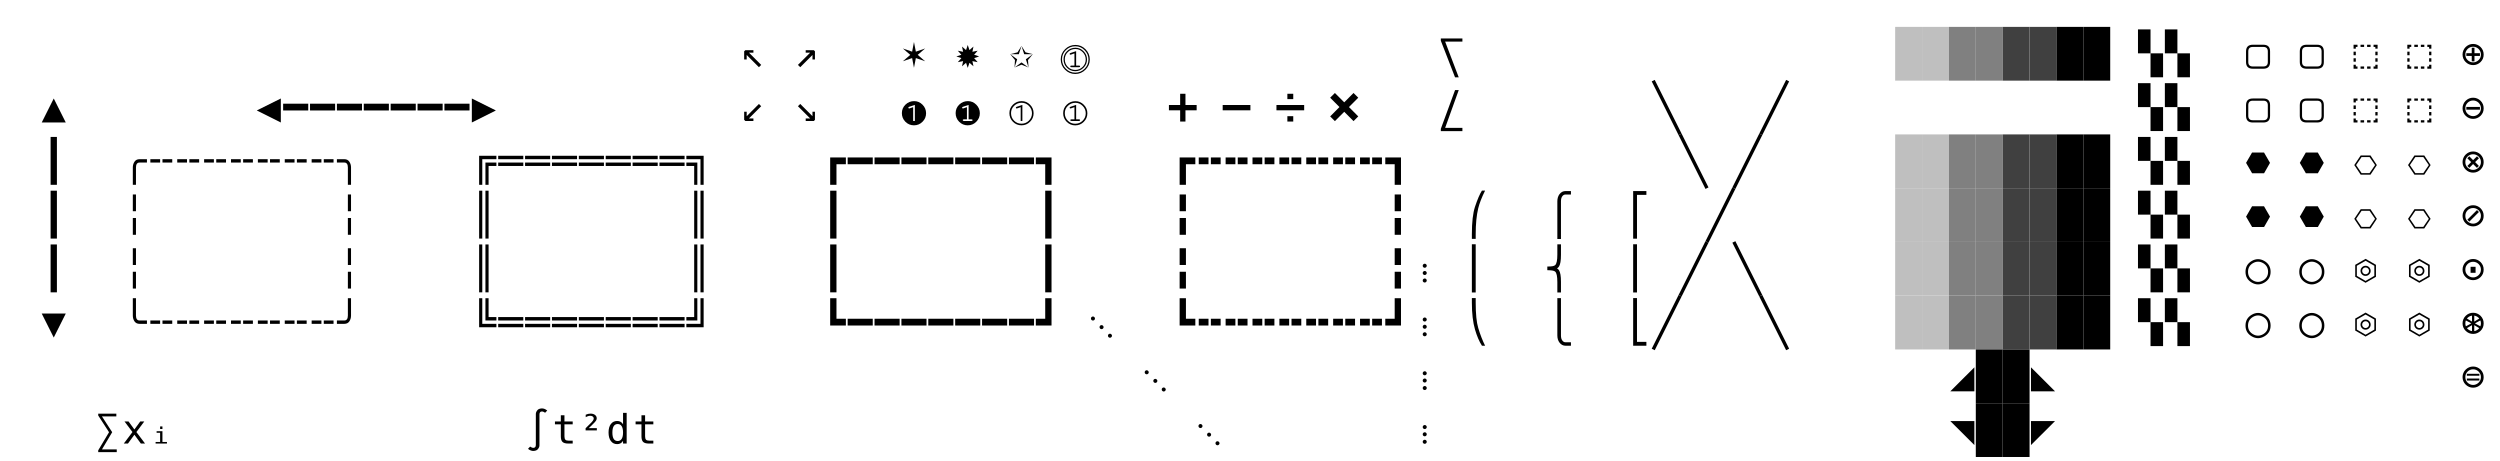
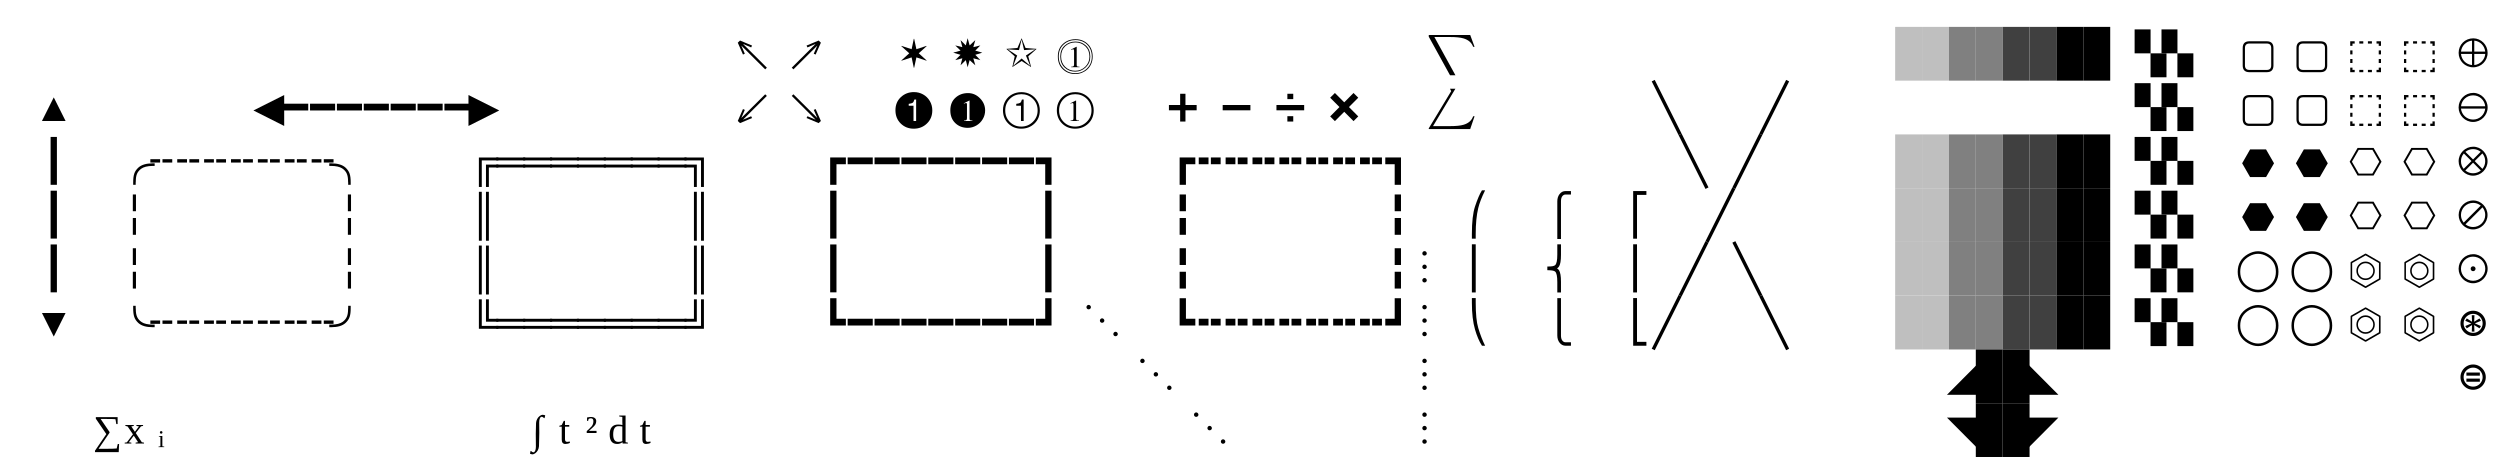
<svg xmlns="http://www.w3.org/2000/svg" class="diagram" version="1.1" height="137" width="744">
  <g transform="translate(8,16)">
-     <text text-anchor="middle" font-family="Menlo,Lucida Console,monospace" x="8" y="20" style="fill:#000;font-size:1em">▲</text>
-     <text text-anchor="middle" font-family="Menlo,Lucida Console,monospace" x="8" y="36" style="fill:#000;font-size:1em">┃</text>
-     <text text-anchor="middle" font-family="Menlo,Lucida Console,monospace" x="8" y="52" style="fill:#000;font-size:1em">┃</text>
-     <text text-anchor="middle" font-family="Menlo,Lucida Console,monospace" x="8" y="68" style="fill:#000;font-size:1em">┃</text>
-     <text text-anchor="middle" font-family="Menlo,Lucida Console,monospace" x="8" y="84" style="fill:#000;font-size:1em">▼</text>
-     <text text-anchor="middle" font-family="Menlo,Lucida Console,monospace" x="24" y="116" style="fill:#000;font-size:1em">∑</text>
-     <text text-anchor="middle" font-family="Menlo,Lucida Console,monospace" x="32" y="36" style="fill:#000;font-size:1em">╭</text>
-     <text text-anchor="middle" font-family="Menlo,Lucida Console,monospace" x="32" y="52" style="fill:#000;font-size:1em">╎</text>
-     <text text-anchor="middle" font-family="Menlo,Lucida Console,monospace" x="32" y="68" style="fill:#000;font-size:1em">╎</text>
-     <text text-anchor="middle" font-family="Menlo,Lucida Console,monospace" x="32" y="84" style="fill:#000;font-size:1em">╰</text>
-     <text text-anchor="middle" font-family="Menlo,Lucida Console,monospace" x="32" y="116" style="fill:#000;font-size:1em">x</text>
-     <text text-anchor="middle" font-family="Menlo,Lucida Console,monospace" x="40" y="36" style="fill:#000;font-size:1em">╌</text>
-     <text text-anchor="middle" font-family="Menlo,Lucida Console,monospace" x="40" y="84" style="fill:#000;font-size:1em">╌</text>
-     <text text-anchor="middle" font-family="Menlo,Lucida Console,monospace" x="40" y="116" style="fill:#000;font-size:1em">ᵢ</text>
-     <text text-anchor="middle" font-family="Menlo,Lucida Console,monospace" x="48" y="36" style="fill:#000;font-size:1em">╌</text>
-     <text text-anchor="middle" font-family="Menlo,Lucida Console,monospace" x="48" y="84" style="fill:#000;font-size:1em">╌</text>
-     <text text-anchor="middle" font-family="Menlo,Lucida Console,monospace" x="56" y="36" style="fill:#000;font-size:1em">╌</text>
-     <text text-anchor="middle" font-family="Menlo,Lucida Console,monospace" x="56" y="84" style="fill:#000;font-size:1em">╌</text>
-     <text text-anchor="middle" font-family="Menlo,Lucida Console,monospace" x="64" y="36" style="fill:#000;font-size:1em">╌</text>
-     <text text-anchor="middle" font-family="Menlo,Lucida Console,monospace" x="64" y="84" style="fill:#000;font-size:1em">╌</text>
-     <text text-anchor="middle" font-family="Menlo,Lucida Console,monospace" x="72" y="20" style="fill:#000;font-size:1em">◀</text>
-     <text text-anchor="middle" font-family="Menlo,Lucida Console,monospace" x="72" y="36" style="fill:#000;font-size:1em">╌</text>
-     <text text-anchor="middle" font-family="Menlo,Lucida Console,monospace" x="72" y="84" style="fill:#000;font-size:1em">╌</text>
-     <text text-anchor="middle" font-family="Menlo,Lucida Console,monospace" x="80" y="20" style="fill:#000;font-size:1em">━</text>
-     <text text-anchor="middle" font-family="Menlo,Lucida Console,monospace" x="80" y="36" style="fill:#000;font-size:1em">╌</text>
-     <text text-anchor="middle" font-family="Menlo,Lucida Console,monospace" x="80" y="84" style="fill:#000;font-size:1em">╌</text>
-     <text text-anchor="middle" font-family="Menlo,Lucida Console,monospace" x="88" y="20" style="fill:#000;font-size:1em">━</text>
-     <text text-anchor="middle" font-family="Menlo,Lucida Console,monospace" x="88" y="36" style="fill:#000;font-size:1em">╌</text>
-     <text text-anchor="middle" font-family="Menlo,Lucida Console,monospace" x="88" y="84" style="fill:#000;font-size:1em">╌</text>
-     <text text-anchor="middle" font-family="Menlo,Lucida Console,monospace" x="96" y="20" style="fill:#000;font-size:1em">━</text>
-     <text text-anchor="middle" font-family="Menlo,Lucida Console,monospace" x="96" y="36" style="fill:#000;font-size:1em">╮</text>
-     <text text-anchor="middle" font-family="Menlo,Lucida Console,monospace" x="96" y="52" style="fill:#000;font-size:1em">╎</text>
-     <text text-anchor="middle" font-family="Menlo,Lucida Console,monospace" x="96" y="68" style="fill:#000;font-size:1em">╎</text>
-     <text text-anchor="middle" font-family="Menlo,Lucida Console,monospace" x="96" y="84" style="fill:#000;font-size:1em">╯</text>
-     <text text-anchor="middle" font-family="Menlo,Lucida Console,monospace" x="104" y="20" style="fill:#000;font-size:1em">━</text>
-     <text text-anchor="middle" font-family="Menlo,Lucida Console,monospace" x="112" y="20" style="fill:#000;font-size:1em">━</text>
-     <text text-anchor="middle" font-family="Menlo,Lucida Console,monospace" x="120" y="20" style="fill:#000;font-size:1em">━</text>
-     <text text-anchor="middle" font-family="Menlo,Lucida Console,monospace" x="128" y="20" style="fill:#000;font-size:1em">━</text>
-     <text text-anchor="middle" font-family="Menlo,Lucida Console,monospace" x="136" y="20" style="fill:#000;font-size:1em">▶</text>
-     <text text-anchor="middle" font-family="Menlo,Lucida Console,monospace" x="136" y="36" style="fill:#000;font-size:1em">╔</text>
-     <text text-anchor="middle" font-family="Menlo,Lucida Console,monospace" x="136" y="52" style="fill:#000;font-size:1em">║</text>
-     <text text-anchor="middle" font-family="Menlo,Lucida Console,monospace" x="136" y="68" style="fill:#000;font-size:1em">║</text>
-     <text text-anchor="middle" font-family="Menlo,Lucida Console,monospace" x="136" y="84" style="fill:#000;font-size:1em">╚</text>
-     <text text-anchor="middle" font-family="Menlo,Lucida Console,monospace" x="144" y="36" style="fill:#000;font-size:1em">═</text>
-     <text text-anchor="middle" font-family="Menlo,Lucida Console,monospace" x="144" y="84" style="fill:#000;font-size:1em">═</text>
-     <text text-anchor="middle" font-family="Menlo,Lucida Console,monospace" x="152" y="36" style="fill:#000;font-size:1em">═</text>
-     <text text-anchor="middle" font-family="Menlo,Lucida Console,monospace" x="152" y="84" style="fill:#000;font-size:1em">═</text>
-     <text text-anchor="middle" font-family="Menlo,Lucida Console,monospace" x="152" y="116" style="fill:#000;font-size:1em">∫</text>
-     <text text-anchor="middle" font-family="Menlo,Lucida Console,monospace" x="160" y="36" style="fill:#000;font-size:1em">═</text>
-     <text text-anchor="middle" font-family="Menlo,Lucida Console,monospace" x="160" y="84" style="fill:#000;font-size:1em">═</text>
-     <text text-anchor="middle" font-family="Menlo,Lucida Console,monospace" x="160" y="116" style="fill:#000;font-size:1em">t</text>
-     <text text-anchor="middle" font-family="Menlo,Lucida Console,monospace" x="168" y="36" style="fill:#000;font-size:1em">═</text>
-     <text text-anchor="middle" font-family="Menlo,Lucida Console,monospace" x="168" y="84" style="fill:#000;font-size:1em">═</text>
-     <text text-anchor="middle" font-family="Menlo,Lucida Console,monospace" x="168" y="116" style="fill:#000;font-size:1em">²</text>
-     <text text-anchor="middle" font-family="Menlo,Lucida Console,monospace" x="176" y="36" style="fill:#000;font-size:1em">═</text>
-     <text text-anchor="middle" font-family="Menlo,Lucida Console,monospace" x="176" y="84" style="fill:#000;font-size:1em">═</text>
-     <text text-anchor="middle" font-family="Menlo,Lucida Console,monospace" x="176" y="116" style="fill:#000;font-size:1em">d</text>
-     <text text-anchor="middle" font-family="Menlo,Lucida Console,monospace" x="184" y="36" style="fill:#000;font-size:1em">═</text>
-     <text text-anchor="middle" font-family="Menlo,Lucida Console,monospace" x="184" y="84" style="fill:#000;font-size:1em">═</text>
-     <text text-anchor="middle" font-family="Menlo,Lucida Console,monospace" x="184" y="116" style="fill:#000;font-size:1em">t</text>
-     <text text-anchor="middle" font-family="Menlo,Lucida Console,monospace" x="192" y="36" style="fill:#000;font-size:1em">═</text>
-     <text text-anchor="middle" font-family="Menlo,Lucida Console,monospace" x="192" y="84" style="fill:#000;font-size:1em">═</text>
-     <text text-anchor="middle" font-family="Menlo,Lucida Console,monospace" x="200" y="36" style="fill:#000;font-size:1em">╗</text>
-     <text text-anchor="middle" font-family="Menlo,Lucida Console,monospace" x="200" y="52" style="fill:#000;font-size:1em">║</text>
-     <text text-anchor="middle" font-family="Menlo,Lucida Console,monospace" x="200" y="68" style="fill:#000;font-size:1em">║</text>
-     <text text-anchor="middle" font-family="Menlo,Lucida Console,monospace" x="200" y="84" style="fill:#000;font-size:1em">╝</text>
-     <text text-anchor="middle" font-family="Menlo,Lucida Console,monospace" x="216" y="4" style="fill:#000;font-size:1em">↖</text>
-     <text text-anchor="middle" font-family="Menlo,Lucida Console,monospace" x="216" y="20" style="fill:#000;font-size:1em">↙</text>
-     <text text-anchor="middle" font-family="Menlo,Lucida Console,monospace" x="232" y="4" style="fill:#000;font-size:1em">↗</text>
-     <text text-anchor="middle" font-family="Menlo,Lucida Console,monospace" x="232" y="20" style="fill:#000;font-size:1em">↘</text>
-     <text text-anchor="middle" font-family="Menlo,Lucida Console,monospace" x="240" y="36" style="fill:#000;font-size:1em">┏</text>
-     <text text-anchor="middle" font-family="Menlo,Lucida Console,monospace" x="240" y="52" style="fill:#000;font-size:1em">┃</text>
-     <text text-anchor="middle" font-family="Menlo,Lucida Console,monospace" x="240" y="68" style="fill:#000;font-size:1em">┃</text>
-     <text text-anchor="middle" font-family="Menlo,Lucida Console,monospace" x="240" y="84" style="fill:#000;font-size:1em">┗</text>
-     <text text-anchor="middle" font-family="Menlo,Lucida Console,monospace" x="248" y="36" style="fill:#000;font-size:1em">━</text>
-     <text text-anchor="middle" font-family="Menlo,Lucida Console,monospace" x="248" y="84" style="fill:#000;font-size:1em">━</text>
-     <text text-anchor="middle" font-family="Menlo,Lucida Console,monospace" x="256" y="36" style="fill:#000;font-size:1em">━</text>
-     <text text-anchor="middle" font-family="Menlo,Lucida Console,monospace" x="256" y="84" style="fill:#000;font-size:1em">━</text>
-     <text text-anchor="middle" font-family="Menlo,Lucida Console,monospace" x="264" y="4" style="fill:#000;font-size:1em">✶</text>
-     <text text-anchor="middle" font-family="Menlo,Lucida Console,monospace" x="264" y="20" style="fill:#000;font-size:1em">➊</text>
-     <text text-anchor="middle" font-family="Menlo,Lucida Console,monospace" x="264" y="36" style="fill:#000;font-size:1em">━</text>
-     <text text-anchor="middle" font-family="Menlo,Lucida Console,monospace" x="264" y="84" style="fill:#000;font-size:1em">━</text>
-     <text text-anchor="middle" font-family="Menlo,Lucida Console,monospace" x="272" y="36" style="fill:#000;font-size:1em">━</text>
-     <text text-anchor="middle" font-family="Menlo,Lucida Console,monospace" x="272" y="84" style="fill:#000;font-size:1em">━</text>
-     <text text-anchor="middle" font-family="Menlo,Lucida Console,monospace" x="280" y="4" style="fill:#000;font-size:1em">✹</text>
-     <text text-anchor="middle" font-family="Menlo,Lucida Console,monospace" x="280" y="20" style="fill:#000;font-size:1em">❶</text>
-     <text text-anchor="middle" font-family="Menlo,Lucida Console,monospace" x="280" y="36" style="fill:#000;font-size:1em">━</text>
-     <text text-anchor="middle" font-family="Menlo,Lucida Console,monospace" x="280" y="84" style="fill:#000;font-size:1em">━</text>
-     <text text-anchor="middle" font-family="Menlo,Lucida Console,monospace" x="288" y="36" style="fill:#000;font-size:1em">━</text>
-     <text text-anchor="middle" font-family="Menlo,Lucida Console,monospace" x="288" y="84" style="fill:#000;font-size:1em">━</text>
-     <text text-anchor="middle" font-family="Menlo,Lucida Console,monospace" x="296" y="4" style="fill:#000;font-size:1em">✩</text>
-     <text text-anchor="middle" font-family="Menlo,Lucida Console,monospace" x="296" y="20" style="fill:#000;font-size:1em">➀</text>
-     <text text-anchor="middle" font-family="Menlo,Lucida Console,monospace" x="296" y="36" style="fill:#000;font-size:1em">━</text>
-     <text text-anchor="middle" font-family="Menlo,Lucida Console,monospace" x="296" y="84" style="fill:#000;font-size:1em">━</text>
-     <text text-anchor="middle" font-family="Menlo,Lucida Console,monospace" x="304" y="36" style="fill:#000;font-size:1em">┓</text>
-     <text text-anchor="middle" font-family="Menlo,Lucida Console,monospace" x="304" y="52" style="fill:#000;font-size:1em">┃</text>
-     <text text-anchor="middle" font-family="Menlo,Lucida Console,monospace" x="304" y="68" style="fill:#000;font-size:1em">┃</text>
-     <text text-anchor="middle" font-family="Menlo,Lucida Console,monospace" x="304" y="84" style="fill:#000;font-size:1em">┛</text>
-     <text text-anchor="middle" font-family="Menlo,Lucida Console,monospace" x="312" y="4" style="fill:#000;font-size:1em">⓵</text>
-     <text text-anchor="middle" font-family="Menlo,Lucida Console,monospace" x="312" y="20" style="fill:#000;font-size:1em">①</text>
-     <text text-anchor="middle" font-family="Menlo,Lucida Console,monospace" x="320" y="84" style="fill:#000;font-size:1em">⋱</text>
-     <text text-anchor="middle" font-family="Menlo,Lucida Console,monospace" x="336" y="100" style="fill:#000;font-size:1em">⋱</text>
-     <text text-anchor="middle" font-family="Menlo,Lucida Console,monospace" x="344" y="20" style="fill:#000;font-size:1em">➕</text>
-     <text text-anchor="middle" font-family="Menlo,Lucida Console,monospace" x="344" y="36" style="fill:#000;font-size:1em">┏</text>
-     <text text-anchor="middle" font-family="Menlo,Lucida Console,monospace" x="344" y="52" style="fill:#000;font-size:1em">╏</text>
-     <text text-anchor="middle" font-family="Menlo,Lucida Console,monospace" x="344" y="68" style="fill:#000;font-size:1em">╏</text>
-     <text text-anchor="middle" font-family="Menlo,Lucida Console,monospace" x="344" y="84" style="fill:#000;font-size:1em">┗</text>
-     <text text-anchor="middle" font-family="Menlo,Lucida Console,monospace" x="352" y="36" style="fill:#000;font-size:1em">╍</text>
-     <text text-anchor="middle" font-family="Menlo,Lucida Console,monospace" x="352" y="84" style="fill:#000;font-size:1em">╍</text>
-     <text text-anchor="middle" font-family="Menlo,Lucida Console,monospace" x="352" y="116" style="fill:#000;font-size:1em">⋱</text>
-     <text text-anchor="middle" font-family="Menlo,Lucida Console,monospace" x="360" y="20" style="fill:#000;font-size:1em">➖</text>
-     <text text-anchor="middle" font-family="Menlo,Lucida Console,monospace" x="360" y="36" style="fill:#000;font-size:1em">╍</text>
-     <text text-anchor="middle" font-family="Menlo,Lucida Console,monospace" x="360" y="84" style="fill:#000;font-size:1em">╍</text>
-     <text text-anchor="middle" font-family="Menlo,Lucida Console,monospace" x="368" y="36" style="fill:#000;font-size:1em">╍</text>
-     <text text-anchor="middle" font-family="Menlo,Lucida Console,monospace" x="368" y="84" style="fill:#000;font-size:1em">╍</text>
-     <text text-anchor="middle" font-family="Menlo,Lucida Console,monospace" x="376" y="20" style="fill:#000;font-size:1em">➗</text>
-     <text text-anchor="middle" font-family="Menlo,Lucida Console,monospace" x="376" y="36" style="fill:#000;font-size:1em">╍</text>
-     <text text-anchor="middle" font-family="Menlo,Lucida Console,monospace" x="376" y="84" style="fill:#000;font-size:1em">╍</text>
-     <text text-anchor="middle" font-family="Menlo,Lucida Console,monospace" x="384" y="36" style="fill:#000;font-size:1em">╍</text>
-     <text text-anchor="middle" font-family="Menlo,Lucida Console,monospace" x="384" y="84" style="fill:#000;font-size:1em">╍</text>
-     <text text-anchor="middle" font-family="Menlo,Lucida Console,monospace" x="392" y="20" style="fill:#000;font-size:1em">❌</text>
-     <text text-anchor="middle" font-family="Menlo,Lucida Console,monospace" x="392" y="36" style="fill:#000;font-size:1em">╍</text>
-     <text text-anchor="middle" font-family="Menlo,Lucida Console,monospace" x="392" y="84" style="fill:#000;font-size:1em">╍</text>
-     <text text-anchor="middle" font-family="Menlo,Lucida Console,monospace" x="400" y="36" style="fill:#000;font-size:1em">╍</text>
-     <text text-anchor="middle" font-family="Menlo,Lucida Console,monospace" x="400" y="84" style="fill:#000;font-size:1em">╍</text>
-     <text text-anchor="middle" font-family="Menlo,Lucida Console,monospace" x="408" y="36" style="fill:#000;font-size:1em">┓</text>
-     <text text-anchor="middle" font-family="Menlo,Lucida Console,monospace" x="408" y="52" style="fill:#000;font-size:1em">╏</text>
-     <text text-anchor="middle" font-family="Menlo,Lucida Console,monospace" x="408" y="68" style="fill:#000;font-size:1em">╏</text>
-     <text text-anchor="middle" font-family="Menlo,Lucida Console,monospace" x="408" y="84" style="fill:#000;font-size:1em">┛</text>
-     <text text-anchor="middle" font-family="Menlo,Lucida Console,monospace" x="416" y="68" style="fill:#000;font-size:1em">⋮</text>
-     <text text-anchor="middle" font-family="Menlo,Lucida Console,monospace" x="416" y="84" style="fill:#000;font-size:1em">⋮</text>
-     <text text-anchor="middle" font-family="Menlo,Lucida Console,monospace" x="416" y="100" style="fill:#000;font-size:1em">⋮</text>
-     <text text-anchor="middle" font-family="Menlo,Lucida Console,monospace" x="416" y="116" style="fill:#000;font-size:1em">⋮</text>
-     <text text-anchor="middle" font-family="Menlo,Lucida Console,monospace" x="424" y="4" style="fill:#000;font-size:1em">⎲</text>
-     <text text-anchor="middle" font-family="Menlo,Lucida Console,monospace" x="424" y="20" style="fill:#000;font-size:1em">⎳</text>
-     <text text-anchor="middle" font-family="Menlo,Lucida Console,monospace" x="432" y="52" style="fill:#000;font-size:1em">⎛</text>
-     <text text-anchor="middle" font-family="Menlo,Lucida Console,monospace" x="432" y="68" style="fill:#000;font-size:1em">⎜</text>
-     <text text-anchor="middle" font-family="Menlo,Lucida Console,monospace" x="432" y="84" style="fill:#000;font-size:1em">⎝</text>
-     <text text-anchor="middle" font-family="Menlo,Lucida Console,monospace" x="456" y="52" style="fill:#000;font-size:1em">⎧</text>
-     <text text-anchor="middle" font-family="Menlo,Lucida Console,monospace" x="456" y="68" style="fill:#000;font-size:1em">⎨</text>
-     <text text-anchor="middle" font-family="Menlo,Lucida Console,monospace" x="456" y="84" style="fill:#000;font-size:1em">⎩</text>
-     <text text-anchor="middle" font-family="Menlo,Lucida Console,monospace" x="480" y="52" style="fill:#000;font-size:1em">⎡</text>
-     <text text-anchor="middle" font-family="Menlo,Lucida Console,monospace" x="480" y="68" style="fill:#000;font-size:1em">⎢</text>
-     <text text-anchor="middle" font-family="Menlo,Lucida Console,monospace" x="480" y="84" style="fill:#000;font-size:1em">⎣</text>
-     <path d="M 484,8 L 492,24" style="fill:none;stroke:#000;" />
-     <path d="M 484,88 L 492,72" style="fill:none;stroke:#000;" />
-     <path d="M 492,24 L 500,40" style="fill:none;stroke:#000;" />
-     <path d="M 492,72 L 500,56" style="fill:none;stroke:#000;" />
-     <path d="M 500,56 L 508,40" style="fill:none;stroke:#000;" />
-     <path d="M 508,40 L 516,24" style="fill:none;stroke:#000;" />
-     <path d="M 508,56 L 516,72" style="fill:none;stroke:#000;" />
-     <path d="M 516,24 L 524,8" style="fill:none;stroke:#000;" />
-     <path d="M 516,72 L 524,88" style="fill:none;stroke:#000;" />
+     <text text-anchor="middle" x="8" y="20" fill="currentColor" style="font-size:1em">▲</text>
+     <text text-anchor="middle" x="8" y="36" fill="currentColor" style="font-size:1em">┃</text>
+     <text text-anchor="middle" x="8" y="52" fill="currentColor" style="font-size:1em">┃</text>
+     <text text-anchor="middle" x="8" y="68" fill="currentColor" style="font-size:1em">┃</text>
+     <text text-anchor="middle" x="8" y="84" fill="currentColor" style="font-size:1em">▼</text>
+     <text text-anchor="middle" x="24" y="116" fill="currentColor" style="font-size:1em">∑</text>
+     <text text-anchor="middle" x="32" y="36" fill="currentColor" style="font-size:1em">╭</text>
+     <text text-anchor="middle" x="32" y="52" fill="currentColor" style="font-size:1em">╎</text>
+     <text text-anchor="middle" x="32" y="68" fill="currentColor" style="font-size:1em">╎</text>
+     <text text-anchor="middle" x="32" y="84" fill="currentColor" style="font-size:1em">╰</text>
+     <text text-anchor="middle" x="32" y="116" fill="currentColor" style="font-size:1em">x</text>
+     <text text-anchor="middle" x="40" y="36" fill="currentColor" style="font-size:1em">╌</text>
+     <text text-anchor="middle" x="40" y="84" fill="currentColor" style="font-size:1em">╌</text>
+     <text text-anchor="middle" x="40" y="116" fill="currentColor" style="font-size:1em">ᵢ</text>
+     <text text-anchor="middle" x="48" y="36" fill="currentColor" style="font-size:1em">╌</text>
+     <text text-anchor="middle" x="48" y="84" fill="currentColor" style="font-size:1em">╌</text>
+     <text text-anchor="middle" x="56" y="36" fill="currentColor" style="font-size:1em">╌</text>
+     <text text-anchor="middle" x="56" y="84" fill="currentColor" style="font-size:1em">╌</text>
+     <text text-anchor="middle" x="64" y="36" fill="currentColor" style="font-size:1em">╌</text>
+     <text text-anchor="middle" x="64" y="84" fill="currentColor" style="font-size:1em">╌</text>
+     <text text-anchor="middle" x="72" y="20" fill="currentColor" style="font-size:1em">◀</text>
+     <text text-anchor="middle" x="72" y="36" fill="currentColor" style="font-size:1em">╌</text>
+     <text text-anchor="middle" x="72" y="84" fill="currentColor" style="font-size:1em">╌</text>
+     <text text-anchor="middle" x="80" y="20" fill="currentColor" style="font-size:1em">━</text>
+     <text text-anchor="middle" x="80" y="36" fill="currentColor" style="font-size:1em">╌</text>
+     <text text-anchor="middle" x="80" y="84" fill="currentColor" style="font-size:1em">╌</text>
+     <text text-anchor="middle" x="88" y="20" fill="currentColor" style="font-size:1em">━</text>
+     <text text-anchor="middle" x="88" y="36" fill="currentColor" style="font-size:1em">╌</text>
+     <text text-anchor="middle" x="88" y="84" fill="currentColor" style="font-size:1em">╌</text>
+     <text text-anchor="middle" x="96" y="20" fill="currentColor" style="font-size:1em">━</text>
+     <text text-anchor="middle" x="96" y="36" fill="currentColor" style="font-size:1em">╮</text>
+     <text text-anchor="middle" x="96" y="52" fill="currentColor" style="font-size:1em">╎</text>
+     <text text-anchor="middle" x="96" y="68" fill="currentColor" style="font-size:1em">╎</text>
+     <text text-anchor="middle" x="96" y="84" fill="currentColor" style="font-size:1em">╯</text>
+     <text text-anchor="middle" x="104" y="20" fill="currentColor" style="font-size:1em">━</text>
+     <text text-anchor="middle" x="112" y="20" fill="currentColor" style="font-size:1em">━</text>
+     <text text-anchor="middle" x="120" y="20" fill="currentColor" style="font-size:1em">━</text>
+     <text text-anchor="middle" x="128" y="20" fill="currentColor" style="font-size:1em">━</text>
+     <text text-anchor="middle" x="136" y="20" fill="currentColor" style="font-size:1em">▶</text>
+     <text text-anchor="middle" x="136" y="36" fill="currentColor" style="font-size:1em">╔</text>
+     <text text-anchor="middle" x="136" y="52" fill="currentColor" style="font-size:1em">║</text>
+     <text text-anchor="middle" x="136" y="68" fill="currentColor" style="font-size:1em">║</text>
+     <text text-anchor="middle" x="136" y="84" fill="currentColor" style="font-size:1em">╚</text>
+     <text text-anchor="middle" x="144" y="36" fill="currentColor" style="font-size:1em">═</text>
+     <text text-anchor="middle" x="144" y="84" fill="currentColor" style="font-size:1em">═</text>
+     <text text-anchor="middle" x="152" y="36" fill="currentColor" style="font-size:1em">═</text>
+     <text text-anchor="middle" x="152" y="84" fill="currentColor" style="font-size:1em">═</text>
+     <text text-anchor="middle" x="152" y="116" fill="currentColor" style="font-size:1em">∫</text>
+     <text text-anchor="middle" x="160" y="36" fill="currentColor" style="font-size:1em">═</text>
+     <text text-anchor="middle" x="160" y="84" fill="currentColor" style="font-size:1em">═</text>
+     <text text-anchor="middle" x="160" y="116" fill="currentColor" style="font-size:1em">t</text>
+     <text text-anchor="middle" x="168" y="36" fill="currentColor" style="font-size:1em">═</text>
+     <text text-anchor="middle" x="168" y="84" fill="currentColor" style="font-size:1em">═</text>
+     <text text-anchor="middle" x="168" y="116" fill="currentColor" style="font-size:1em">²</text>
+     <text text-anchor="middle" x="176" y="36" fill="currentColor" style="font-size:1em">═</text>
+     <text text-anchor="middle" x="176" y="84" fill="currentColor" style="font-size:1em">═</text>
+     <text text-anchor="middle" x="176" y="116" fill="currentColor" style="font-size:1em">d</text>
+     <text text-anchor="middle" x="184" y="36" fill="currentColor" style="font-size:1em">═</text>
+     <text text-anchor="middle" x="184" y="84" fill="currentColor" style="font-size:1em">═</text>
+     <text text-anchor="middle" x="184" y="116" fill="currentColor" style="font-size:1em">t</text>
+     <text text-anchor="middle" x="192" y="36" fill="currentColor" style="font-size:1em">═</text>
+     <text text-anchor="middle" x="192" y="84" fill="currentColor" style="font-size:1em">═</text>
+     <text text-anchor="middle" x="200" y="36" fill="currentColor" style="font-size:1em">╗</text>
+     <text text-anchor="middle" x="200" y="52" fill="currentColor" style="font-size:1em">║</text>
+     <text text-anchor="middle" x="200" y="68" fill="currentColor" style="font-size:1em">║</text>
+     <text text-anchor="middle" x="200" y="84" fill="currentColor" style="font-size:1em">╝</text>
+     <text text-anchor="middle" x="216" y="4" fill="currentColor" style="font-size:1em">↖</text>
+     <text text-anchor="middle" x="216" y="20" fill="currentColor" style="font-size:1em">↙</text>
+     <text text-anchor="middle" x="232" y="4" fill="currentColor" style="font-size:1em">↗</text>
+     <text text-anchor="middle" x="232" y="20" fill="currentColor" style="font-size:1em">↘</text>
+     <text text-anchor="middle" x="240" y="36" fill="currentColor" style="font-size:1em">┏</text>
+     <text text-anchor="middle" x="240" y="52" fill="currentColor" style="font-size:1em">┃</text>
+     <text text-anchor="middle" x="240" y="68" fill="currentColor" style="font-size:1em">┃</text>
+     <text text-anchor="middle" x="240" y="84" fill="currentColor" style="font-size:1em">┗</text>
+     <text text-anchor="middle" x="248" y="36" fill="currentColor" style="font-size:1em">━</text>
+     <text text-anchor="middle" x="248" y="84" fill="currentColor" style="font-size:1em">━</text>
+     <text text-anchor="middle" x="256" y="36" fill="currentColor" style="font-size:1em">━</text>
+     <text text-anchor="middle" x="256" y="84" fill="currentColor" style="font-size:1em">━</text>
+     <text text-anchor="middle" x="264" y="4" fill="currentColor" style="font-size:1em">✶</text>
+     <text text-anchor="middle" x="264" y="20" fill="currentColor" style="font-size:1em">➊</text>
+     <text text-anchor="middle" x="264" y="36" fill="currentColor" style="font-size:1em">━</text>
+     <text text-anchor="middle" x="264" y="84" fill="currentColor" style="font-size:1em">━</text>
+     <text text-anchor="middle" x="272" y="36" fill="currentColor" style="font-size:1em">━</text>
+     <text text-anchor="middle" x="272" y="84" fill="currentColor" style="font-size:1em">━</text>
+     <text text-anchor="middle" x="280" y="4" fill="currentColor" style="font-size:1em">✹</text>
+     <text text-anchor="middle" x="280" y="20" fill="currentColor" style="font-size:1em">❶</text>
+     <text text-anchor="middle" x="280" y="36" fill="currentColor" style="font-size:1em">━</text>
+     <text text-anchor="middle" x="280" y="84" fill="currentColor" style="font-size:1em">━</text>
+     <text text-anchor="middle" x="288" y="36" fill="currentColor" style="font-size:1em">━</text>
+     <text text-anchor="middle" x="288" y="84" fill="currentColor" style="font-size:1em">━</text>
+     <text text-anchor="middle" x="296" y="4" fill="currentColor" style="font-size:1em">✩</text>
+     <text text-anchor="middle" x="296" y="20" fill="currentColor" style="font-size:1em">➀</text>
+     <text text-anchor="middle" x="296" y="36" fill="currentColor" style="font-size:1em">━</text>
+     <text text-anchor="middle" x="296" y="84" fill="currentColor" style="font-size:1em">━</text>
+     <text text-anchor="middle" x="304" y="36" fill="currentColor" style="font-size:1em">┓</text>
+     <text text-anchor="middle" x="304" y="52" fill="currentColor" style="font-size:1em">┃</text>
+     <text text-anchor="middle" x="304" y="68" fill="currentColor" style="font-size:1em">┃</text>
+     <text text-anchor="middle" x="304" y="84" fill="currentColor" style="font-size:1em">┛</text>
+     <text text-anchor="middle" x="312" y="4" fill="currentColor" style="font-size:1em">⓵</text>
+     <text text-anchor="middle" x="312" y="20" fill="currentColor" style="font-size:1em">①</text>
+     <text text-anchor="middle" x="320" y="84" fill="currentColor" style="font-size:1em">⋱</text>
+     <text text-anchor="middle" x="336" y="100" fill="currentColor" style="font-size:1em">⋱</text>
+     <text text-anchor="middle" x="344" y="20" fill="currentColor" style="font-size:1em">➕</text>
+     <text text-anchor="middle" x="344" y="36" fill="currentColor" style="font-size:1em">┏</text>
+     <text text-anchor="middle" x="344" y="52" fill="currentColor" style="font-size:1em">╏</text>
+     <text text-anchor="middle" x="344" y="68" fill="currentColor" style="font-size:1em">╏</text>
+     <text text-anchor="middle" x="344" y="84" fill="currentColor" style="font-size:1em">┗</text>
+     <text text-anchor="middle" x="352" y="36" fill="currentColor" style="font-size:1em">╍</text>
+     <text text-anchor="middle" x="352" y="84" fill="currentColor" style="font-size:1em">╍</text>
+     <text text-anchor="middle" x="352" y="116" fill="currentColor" style="font-size:1em">⋱</text>
+     <text text-anchor="middle" x="360" y="20" fill="currentColor" style="font-size:1em">➖</text>
+     <text text-anchor="middle" x="360" y="36" fill="currentColor" style="font-size:1em">╍</text>
+     <text text-anchor="middle" x="360" y="84" fill="currentColor" style="font-size:1em">╍</text>
+     <text text-anchor="middle" x="368" y="36" fill="currentColor" style="font-size:1em">╍</text>
+     <text text-anchor="middle" x="368" y="84" fill="currentColor" style="font-size:1em">╍</text>
+     <text text-anchor="middle" x="376" y="20" fill="currentColor" style="font-size:1em">➗</text>
+     <text text-anchor="middle" x="376" y="36" fill="currentColor" style="font-size:1em">╍</text>
+     <text text-anchor="middle" x="376" y="84" fill="currentColor" style="font-size:1em">╍</text>
+     <text text-anchor="middle" x="384" y="36" fill="currentColor" style="font-size:1em">╍</text>
+     <text text-anchor="middle" x="384" y="84" fill="currentColor" style="font-size:1em">╍</text>
+     <text text-anchor="middle" x="392" y="20" fill="currentColor" style="font-size:1em">❌</text>
+     <text text-anchor="middle" x="392" y="36" fill="currentColor" style="font-size:1em">╍</text>
+     <text text-anchor="middle" x="392" y="84" fill="currentColor" style="font-size:1em">╍</text>
+     <text text-anchor="middle" x="400" y="36" fill="currentColor" style="font-size:1em">╍</text>
+     <text text-anchor="middle" x="400" y="84" fill="currentColor" style="font-size:1em">╍</text>
+     <text text-anchor="middle" x="408" y="36" fill="currentColor" style="font-size:1em">┓</text>
+     <text text-anchor="middle" x="408" y="52" fill="currentColor" style="font-size:1em">╏</text>
+     <text text-anchor="middle" x="408" y="68" fill="currentColor" style="font-size:1em">╏</text>
+     <text text-anchor="middle" x="408" y="84" fill="currentColor" style="font-size:1em">┛</text>
+     <text text-anchor="middle" x="416" y="68" fill="currentColor" style="font-size:1em">⋮</text>
+     <text text-anchor="middle" x="416" y="84" fill="currentColor" style="font-size:1em">⋮</text>
+     <text text-anchor="middle" x="416" y="100" fill="currentColor" style="font-size:1em">⋮</text>
+     <text text-anchor="middle" x="416" y="116" fill="currentColor" style="font-size:1em">⋮</text>
+     <text text-anchor="middle" x="424" y="4" fill="currentColor" style="font-size:1em">⎲</text>
+     <text text-anchor="middle" x="424" y="20" fill="currentColor" style="font-size:1em">⎳</text>
+     <text text-anchor="middle" x="432" y="52" fill="currentColor" style="font-size:1em">⎛</text>
+     <text text-anchor="middle" x="432" y="68" fill="currentColor" style="font-size:1em">⎜</text>
+     <text text-anchor="middle" x="432" y="84" fill="currentColor" style="font-size:1em">⎝</text>
+     <text text-anchor="middle" x="456" y="52" fill="currentColor" style="font-size:1em">⎧</text>
+     <text text-anchor="middle" x="456" y="68" fill="currentColor" style="font-size:1em">⎨</text>
+     <text text-anchor="middle" x="456" y="84" fill="currentColor" style="font-size:1em">⎩</text>
+     <text text-anchor="middle" x="480" y="52" fill="currentColor" style="font-size:1em">⎡</text>
+     <text text-anchor="middle" x="480" y="68" fill="currentColor" style="font-size:1em">⎢</text>
+     <text text-anchor="middle" x="480" y="84" fill="currentColor" style="font-size:1em">⎣</text>
+     <path d="M 484,8 L 492,24" fill="none" stroke="currentColor" />
+     <path d="M 484,88 L 492,72" fill="none" stroke="currentColor" />
+     <path d="M 492,24 L 500,40" fill="none" stroke="currentColor" />
+     <path d="M 492,72 L 500,56" fill="none" stroke="currentColor" />
+     <path d="M 500,56 L 508,40" fill="none" stroke="currentColor" />
+     <path d="M 508,40 L 516,24" fill="none" stroke="currentColor" />
+     <path d="M 508,56 L 516,72" fill="none" stroke="currentColor" />
+     <path d="M 516,24 L 524,8" fill="none" stroke="currentColor" />
+     <path d="M 516,72 L 524,88" fill="none" stroke="currentColor" />
    <rect x="556" y="-8" width="8" height="16" fill="rgb(191,191,191)" />
    <rect x="556" y="24" width="8" height="16" fill="rgb(191,191,191)" />
    <rect x="556" y="40" width="8" height="16" fill="rgb(191,191,191)" />
    <rect x="556" y="56" width="8" height="16" fill="rgb(191,191,191)" />
    <rect x="556" y="72" width="8" height="16" fill="rgb(191,191,191)" />
    <rect x="564" y="-8" width="8" height="16" fill="rgb(191,191,191)" />
    <rect x="564" y="24" width="8" height="16" fill="rgb(191,191,191)" />
    <rect x="564" y="40" width="8" height="16" fill="rgb(191,191,191)" />
    <rect x="564" y="56" width="8" height="16" fill="rgb(191,191,191)" />
    <rect x="564" y="72" width="8" height="16" fill="rgb(191,191,191)" />
    <rect x="572" y="-8" width="8" height="16" fill="rgb(128,128,128)" />
    <rect x="572" y="24" width="8" height="16" fill="rgb(128,128,128)" />
    <rect x="572" y="40" width="8" height="16" fill="rgb(128,128,128)" />
    <rect x="572" y="56" width="8" height="16" fill="rgb(128,128,128)" />
    <rect x="572" y="72" width="8" height="16" fill="rgb(128,128,128)" />
-     <text text-anchor="middle" font-family="Menlo,Lucida Console,monospace" x="576" y="100" style="fill:#000;font-size:1em">◢</text>
-     <text text-anchor="middle" font-family="Menlo,Lucida Console,monospace" x="576" y="116" style="fill:#000;font-size:1em">◥</text>
+     <text text-anchor="middle" x="576" y="100" fill="currentColor" style="font-size:1em">◢</text>
+     <text text-anchor="middle" x="576" y="116" fill="currentColor" style="font-size:1em">◥</text>
    <rect x="580" y="-8" width="8" height="16" fill="rgb(128,128,128)" />
    <rect x="580" y="24" width="8" height="16" fill="rgb(128,128,128)" />
    <rect x="580" y="40" width="8" height="16" fill="rgb(128,128,128)" />
    <rect x="580" y="56" width="8" height="16" fill="rgb(128,128,128)" />
    <rect x="580" y="72" width="8" height="16" fill="rgb(128,128,128)" />
-     <rect x="580" y="88" width="8" height="16" fill="rgb(-64,-64,-64)" />
-     <rect x="580" y="104" width="8" height="16" fill="rgb(-64,-64,-64)" />
+     <rect x="580" y="88" width="8" height="16" fill="currentColor" />
+     <rect x="580" y="104" width="8" height="16" fill="currentColor" />
    <rect x="588" y="-8" width="8" height="16" fill="rgb(64,64,64)" />
    <rect x="588" y="24" width="8" height="16" fill="rgb(64,64,64)" />
    <rect x="588" y="40" width="8" height="16" fill="rgb(64,64,64)" />
    <rect x="588" y="56" width="8" height="16" fill="rgb(64,64,64)" />
    <rect x="588" y="72" width="8" height="16" fill="rgb(64,64,64)" />
-     <rect x="588" y="88" width="8" height="16" fill="rgb(-64,-64,-64)" />
-     <rect x="588" y="104" width="8" height="16" fill="rgb(-64,-64,-64)" />
+     <rect x="588" y="88" width="8" height="16" fill="currentColor" />
+     <rect x="588" y="104" width="8" height="16" fill="currentColor" />
    <rect x="596" y="-8" width="8" height="16" fill="rgb(64,64,64)" />
    <rect x="596" y="24" width="8" height="16" fill="rgb(64,64,64)" />
    <rect x="596" y="40" width="8" height="16" fill="rgb(64,64,64)" />
    <rect x="596" y="56" width="8" height="16" fill="rgb(64,64,64)" />
    <rect x="596" y="72" width="8" height="16" fill="rgb(64,64,64)" />
-     <text text-anchor="middle" font-family="Menlo,Lucida Console,monospace" x="600" y="100" style="fill:#000;font-size:1em">◣</text>
-     <text text-anchor="middle" font-family="Menlo,Lucida Console,monospace" x="600" y="116" style="fill:#000;font-size:1em">◤</text>
-     <rect x="604" y="-8" width="8" height="16" fill="rgb(-64,-64,-64)" />
-     <rect x="604" y="24" width="8" height="16" fill="rgb(-64,-64,-64)" />
-     <rect x="604" y="40" width="8" height="16" fill="rgb(-64,-64,-64)" />
-     <rect x="604" y="56" width="8" height="16" fill="rgb(-64,-64,-64)" />
-     <rect x="604" y="72" width="8" height="16" fill="rgb(-64,-64,-64)" />
-     <rect x="612" y="-8" width="8" height="16" fill="rgb(-64,-64,-64)" />
-     <rect x="612" y="24" width="8" height="16" fill="rgb(-64,-64,-64)" />
-     <rect x="612" y="40" width="8" height="16" fill="rgb(-64,-64,-64)" />
-     <rect x="612" y="56" width="8" height="16" fill="rgb(-64,-64,-64)" />
-     <rect x="612" y="72" width="8" height="16" fill="rgb(-64,-64,-64)" />
-     <text text-anchor="middle" font-family="Menlo,Lucida Console,monospace" x="632" y="4" style="fill:#000;font-size:1em">▚</text>
-     <text text-anchor="middle" font-family="Menlo,Lucida Console,monospace" x="632" y="20" style="fill:#000;font-size:1em">▚</text>
-     <text text-anchor="middle" font-family="Menlo,Lucida Console,monospace" x="632" y="36" style="fill:#000;font-size:1em">▚</text>
-     <text text-anchor="middle" font-family="Menlo,Lucida Console,monospace" x="632" y="52" style="fill:#000;font-size:1em">▚</text>
-     <text text-anchor="middle" font-family="Menlo,Lucida Console,monospace" x="632" y="68" style="fill:#000;font-size:1em">▚</text>
-     <text text-anchor="middle" font-family="Menlo,Lucida Console,monospace" x="632" y="84" style="fill:#000;font-size:1em">▚</text>
-     <text text-anchor="middle" font-family="Menlo,Lucida Console,monospace" x="640" y="4" style="fill:#000;font-size:1em">▚</text>
-     <text text-anchor="middle" font-family="Menlo,Lucida Console,monospace" x="640" y="20" style="fill:#000;font-size:1em">▚</text>
-     <text text-anchor="middle" font-family="Menlo,Lucida Console,monospace" x="640" y="36" style="fill:#000;font-size:1em">▚</text>
-     <text text-anchor="middle" font-family="Menlo,Lucida Console,monospace" x="640" y="52" style="fill:#000;font-size:1em">▚</text>
-     <text text-anchor="middle" font-family="Menlo,Lucida Console,monospace" x="640" y="68" style="fill:#000;font-size:1em">▚</text>
-     <text text-anchor="middle" font-family="Menlo,Lucida Console,monospace" x="640" y="84" style="fill:#000;font-size:1em">▚</text>
-     <text text-anchor="middle" font-family="Menlo,Lucida Console,monospace" x="664" y="4" style="fill:#000;font-size:1em">▢</text>
-     <text text-anchor="middle" font-family="Menlo,Lucida Console,monospace" x="664" y="20" style="fill:#000;font-size:1em">▢</text>
-     <text text-anchor="middle" font-family="Menlo,Lucida Console,monospace" x="664" y="36" style="fill:#000;font-size:1em">⬣</text>
-     <text text-anchor="middle" font-family="Menlo,Lucida Console,monospace" x="664" y="52" style="fill:#000;font-size:1em">⬣</text>
-     <text text-anchor="middle" font-family="Menlo,Lucida Console,monospace" x="664" y="68" style="fill:#000;font-size:1em">◯</text>
-     <text text-anchor="middle" font-family="Menlo,Lucida Console,monospace" x="664" y="84" style="fill:#000;font-size:1em">◯</text>
-     <text text-anchor="middle" font-family="Menlo,Lucida Console,monospace" x="680" y="4" style="fill:#000;font-size:1em">▢</text>
-     <text text-anchor="middle" font-family="Menlo,Lucida Console,monospace" x="680" y="20" style="fill:#000;font-size:1em">▢</text>
-     <text text-anchor="middle" font-family="Menlo,Lucida Console,monospace" x="680" y="36" style="fill:#000;font-size:1em">⬣</text>
-     <text text-anchor="middle" font-family="Menlo,Lucida Console,monospace" x="680" y="52" style="fill:#000;font-size:1em">⬣</text>
-     <text text-anchor="middle" font-family="Menlo,Lucida Console,monospace" x="680" y="68" style="fill:#000;font-size:1em">◯</text>
-     <text text-anchor="middle" font-family="Menlo,Lucida Console,monospace" x="680" y="84" style="fill:#000;font-size:1em">◯</text>
-     <text text-anchor="middle" font-family="Menlo,Lucida Console,monospace" x="696" y="4" style="fill:#000;font-size:1em">⬚</text>
-     <text text-anchor="middle" font-family="Menlo,Lucida Console,monospace" x="696" y="20" style="fill:#000;font-size:1em">⬚</text>
-     <text text-anchor="middle" font-family="Menlo,Lucida Console,monospace" x="696" y="36" style="fill:#000;font-size:1em">⎔</text>
-     <text text-anchor="middle" font-family="Menlo,Lucida Console,monospace" x="696" y="52" style="fill:#000;font-size:1em">⎔</text>
-     <text text-anchor="middle" font-family="Menlo,Lucida Console,monospace" x="696" y="68" style="fill:#000;font-size:1em">⏣</text>
-     <text text-anchor="middle" font-family="Menlo,Lucida Console,monospace" x="696" y="84" style="fill:#000;font-size:1em">⏣</text>
-     <text text-anchor="middle" font-family="Menlo,Lucida Console,monospace" x="712" y="4" style="fill:#000;font-size:1em">⬚</text>
-     <text text-anchor="middle" font-family="Menlo,Lucida Console,monospace" x="712" y="20" style="fill:#000;font-size:1em">⬚</text>
-     <text text-anchor="middle" font-family="Menlo,Lucida Console,monospace" x="712" y="36" style="fill:#000;font-size:1em">⎔</text>
-     <text text-anchor="middle" font-family="Menlo,Lucida Console,monospace" x="712" y="52" style="fill:#000;font-size:1em">⎔</text>
-     <text text-anchor="middle" font-family="Menlo,Lucida Console,monospace" x="712" y="68" style="fill:#000;font-size:1em">⏣</text>
-     <text text-anchor="middle" font-family="Menlo,Lucida Console,monospace" x="712" y="84" style="fill:#000;font-size:1em">⏣</text>
-     <text text-anchor="middle" font-family="Menlo,Lucida Console,monospace" x="728" y="4" style="fill:#000;font-size:1em">⊕</text>
-     <text text-anchor="middle" font-family="Menlo,Lucida Console,monospace" x="728" y="20" style="fill:#000;font-size:1em">⊖</text>
-     <text text-anchor="middle" font-family="Menlo,Lucida Console,monospace" x="728" y="36" style="fill:#000;font-size:1em">⊗</text>
-     <text text-anchor="middle" font-family="Menlo,Lucida Console,monospace" x="728" y="52" style="fill:#000;font-size:1em">⊘</text>
-     <text text-anchor="middle" font-family="Menlo,Lucida Console,monospace" x="728" y="68" style="fill:#000;font-size:1em">⊙</text>
-     <text text-anchor="middle" font-family="Menlo,Lucida Console,monospace" x="728" y="84" style="fill:#000;font-size:1em">⊛</text>
-     <text text-anchor="middle" font-family="Menlo,Lucida Console,monospace" x="728" y="100" style="fill:#000;font-size:1em">⊜</text>
+     <text text-anchor="middle" x="600" y="100" fill="currentColor" style="font-size:1em">◣</text>
+     <text text-anchor="middle" x="600" y="116" fill="currentColor" style="font-size:1em">◤</text>
+     <rect x="604" y="-8" width="8" height="16" fill="currentColor" />
+     <rect x="604" y="24" width="8" height="16" fill="currentColor" />
+     <rect x="604" y="40" width="8" height="16" fill="currentColor" />
+     <rect x="604" y="56" width="8" height="16" fill="currentColor" />
+     <rect x="604" y="72" width="8" height="16" fill="currentColor" />
+     <rect x="612" y="-8" width="8" height="16" fill="currentColor" />
+     <rect x="612" y="24" width="8" height="16" fill="currentColor" />
+     <rect x="612" y="40" width="8" height="16" fill="currentColor" />
+     <rect x="612" y="56" width="8" height="16" fill="currentColor" />
+     <rect x="612" y="72" width="8" height="16" fill="currentColor" />
+     <text text-anchor="middle" x="632" y="4" fill="currentColor" style="font-size:1em">▚</text>
+     <text text-anchor="middle" x="632" y="20" fill="currentColor" style="font-size:1em">▚</text>
+     <text text-anchor="middle" x="632" y="36" fill="currentColor" style="font-size:1em">▚</text>
+     <text text-anchor="middle" x="632" y="52" fill="currentColor" style="font-size:1em">▚</text>
+     <text text-anchor="middle" x="632" y="68" fill="currentColor" style="font-size:1em">▚</text>
+     <text text-anchor="middle" x="632" y="84" fill="currentColor" style="font-size:1em">▚</text>
+     <text text-anchor="middle" x="640" y="4" fill="currentColor" style="font-size:1em">▚</text>
+     <text text-anchor="middle" x="640" y="20" fill="currentColor" style="font-size:1em">▚</text>
+     <text text-anchor="middle" x="640" y="36" fill="currentColor" style="font-size:1em">▚</text>
+     <text text-anchor="middle" x="640" y="52" fill="currentColor" style="font-size:1em">▚</text>
+     <text text-anchor="middle" x="640" y="68" fill="currentColor" style="font-size:1em">▚</text>
+     <text text-anchor="middle" x="640" y="84" fill="currentColor" style="font-size:1em">▚</text>
+     <text text-anchor="middle" x="664" y="4" fill="currentColor" style="font-size:1em">▢</text>
+     <text text-anchor="middle" x="664" y="20" fill="currentColor" style="font-size:1em">▢</text>
+     <text text-anchor="middle" x="664" y="36" fill="currentColor" style="font-size:1em">⬣</text>
+     <text text-anchor="middle" x="664" y="52" fill="currentColor" style="font-size:1em">⬣</text>
+     <text text-anchor="middle" x="664" y="68" fill="currentColor" style="font-size:1em">◯</text>
+     <text text-anchor="middle" x="664" y="84" fill="currentColor" style="font-size:1em">◯</text>
+     <text text-anchor="middle" x="680" y="4" fill="currentColor" style="font-size:1em">▢</text>
+     <text text-anchor="middle" x="680" y="20" fill="currentColor" style="font-size:1em">▢</text>
+     <text text-anchor="middle" x="680" y="36" fill="currentColor" style="font-size:1em">⬣</text>
+     <text text-anchor="middle" x="680" y="52" fill="currentColor" style="font-size:1em">⬣</text>
+     <text text-anchor="middle" x="680" y="68" fill="currentColor" style="font-size:1em">◯</text>
+     <text text-anchor="middle" x="680" y="84" fill="currentColor" style="font-size:1em">◯</text>
+     <text text-anchor="middle" x="696" y="4" fill="currentColor" style="font-size:1em">⬚</text>
+     <text text-anchor="middle" x="696" y="20" fill="currentColor" style="font-size:1em">⬚</text>
+     <text text-anchor="middle" x="696" y="36" fill="currentColor" style="font-size:1em">⎔</text>
+     <text text-anchor="middle" x="696" y="52" fill="currentColor" style="font-size:1em">⎔</text>
+     <text text-anchor="middle" x="696" y="68" fill="currentColor" style="font-size:1em">⏣</text>
+     <text text-anchor="middle" x="696" y="84" fill="currentColor" style="font-size:1em">⏣</text>
+     <text text-anchor="middle" x="712" y="4" fill="currentColor" style="font-size:1em">⬚</text>
+     <text text-anchor="middle" x="712" y="20" fill="currentColor" style="font-size:1em">⬚</text>
+     <text text-anchor="middle" x="712" y="36" fill="currentColor" style="font-size:1em">⎔</text>
+     <text text-anchor="middle" x="712" y="52" fill="currentColor" style="font-size:1em">⎔</text>
+     <text text-anchor="middle" x="712" y="68" fill="currentColor" style="font-size:1em">⏣</text>
+     <text text-anchor="middle" x="712" y="84" fill="currentColor" style="font-size:1em">⏣</text>
+     <text text-anchor="middle" x="728" y="4" fill="currentColor" style="font-size:1em">⊕</text>
+     <text text-anchor="middle" x="728" y="20" fill="currentColor" style="font-size:1em">⊖</text>
+     <text text-anchor="middle" x="728" y="36" fill="currentColor" style="font-size:1em">⊗</text>
+     <text text-anchor="middle" x="728" y="52" fill="currentColor" style="font-size:1em">⊘</text>
+     <text text-anchor="middle" x="728" y="68" fill="currentColor" style="font-size:1em">⊙</text>
+     <text text-anchor="middle" x="728" y="84" fill="currentColor" style="font-size:1em">⊛</text>
+     <text text-anchor="middle" x="728" y="100" fill="currentColor" style="font-size:1em">⊜</text>
  </g>
</svg>
